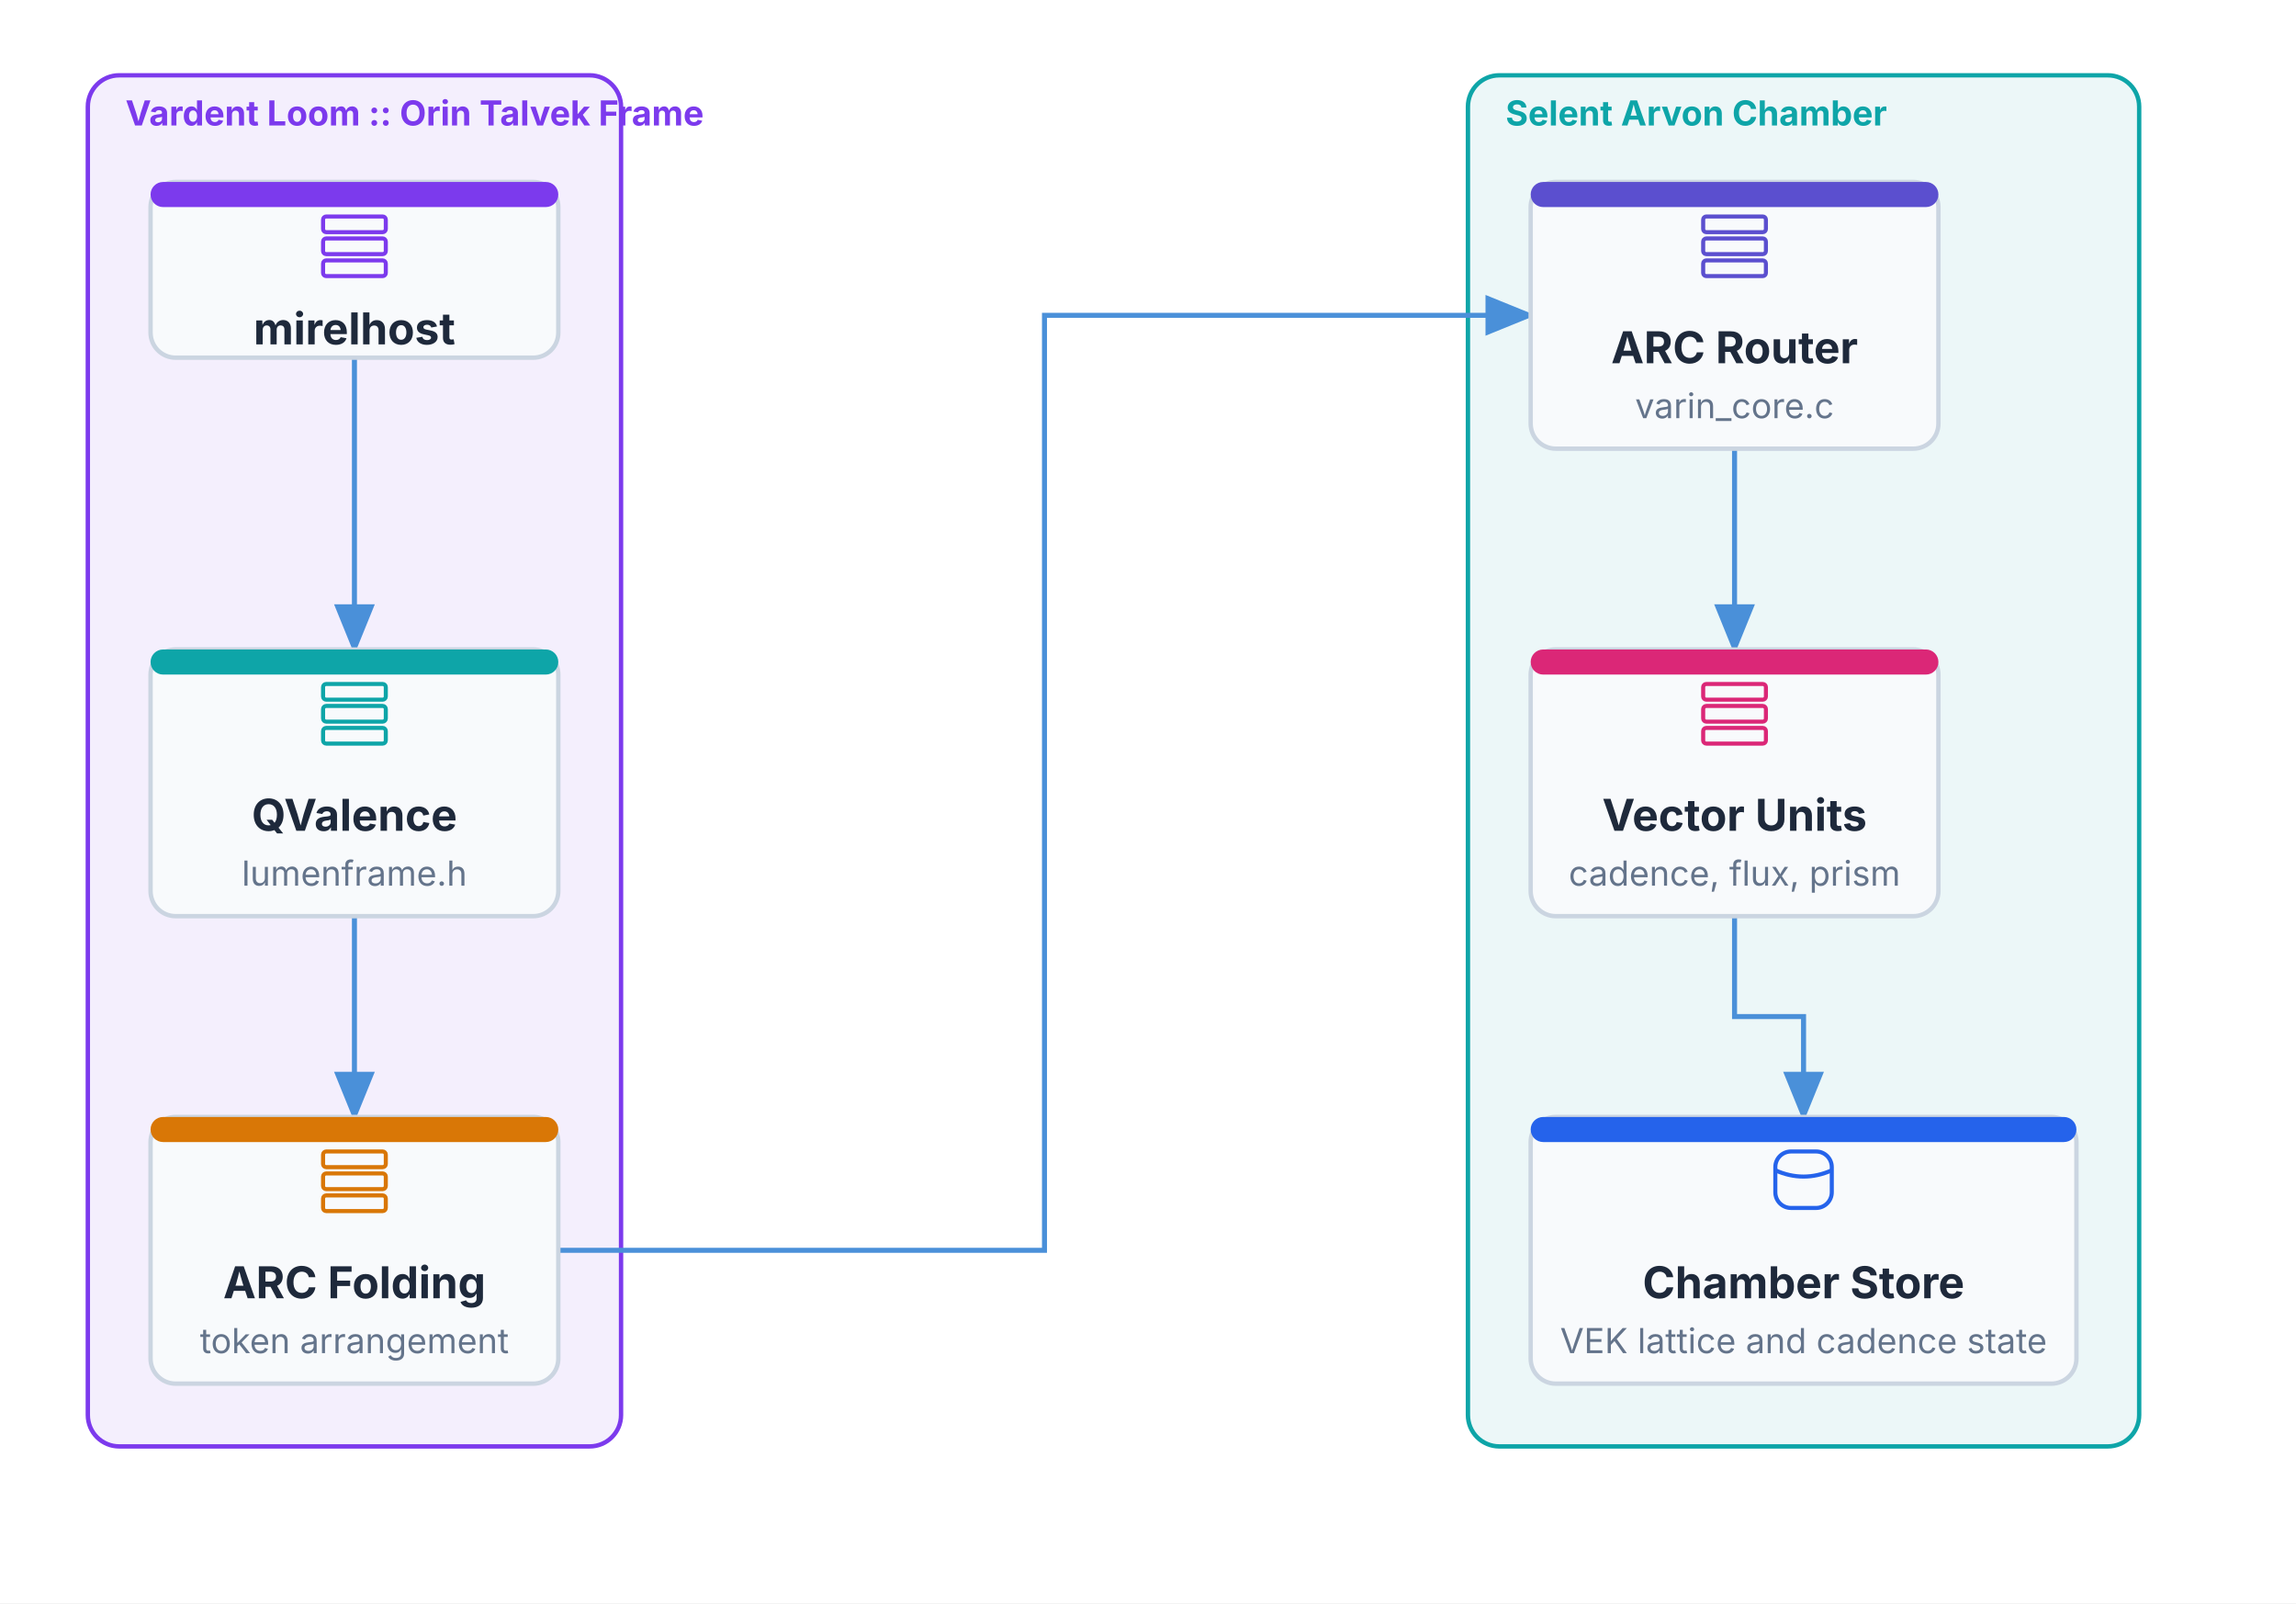
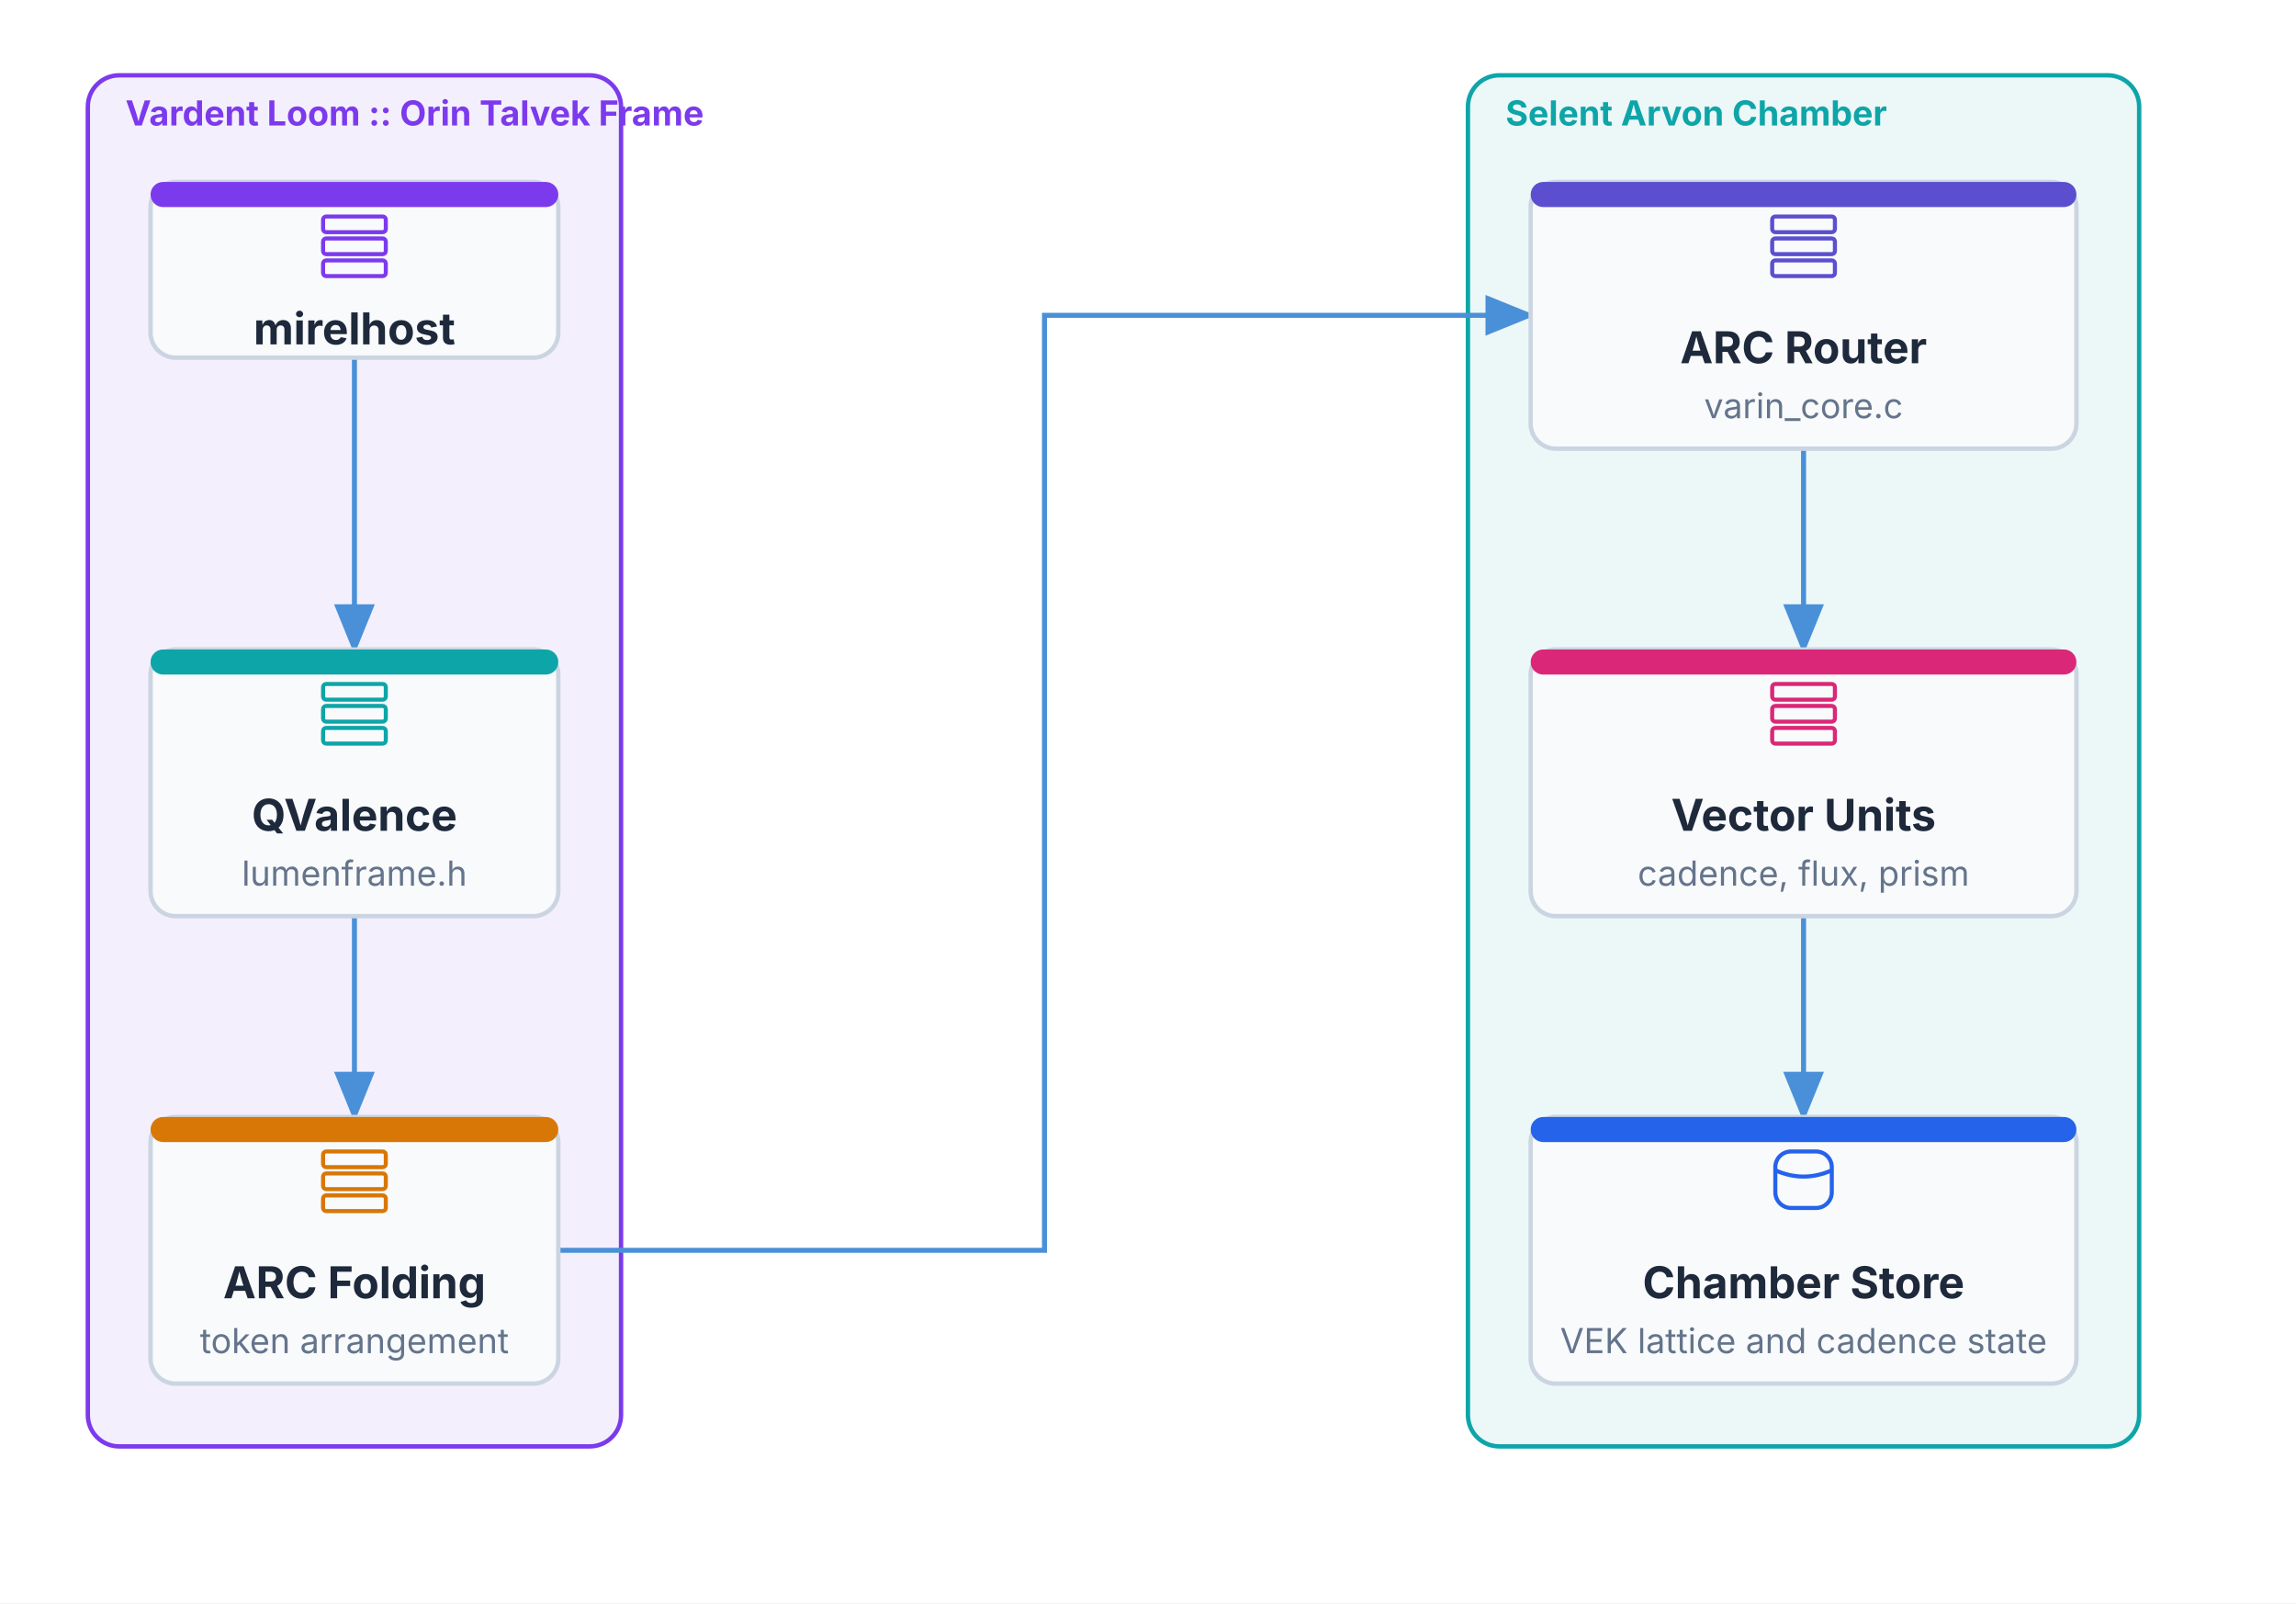
<svg xmlns="http://www.w3.org/2000/svg" viewBox="-24 -34 732 511" width="732" height="511">
  <defs>
    <marker id="arch-arrow-end" markerUnits="userSpaceOnUse" markerWidth="16" markerHeight="13" refX="14.4" refY="6.5" orient="auto">
      <polygon points="0 0, 16 6.5, 0 13" fill="#4A90D9" />
    </marker>
    <marker id="arch-arrow-start" markerUnits="userSpaceOnUse" markerWidth="16" markerHeight="13" refX="1.6" refY="6.5" orient="auto-start-reverse">
      <polygon points="0 0, 16 6.5, 0 13" fill="#4A90D9" />
    </marker>
  </defs>
  <rect x="-24" y="-34" width="732" height="511" fill="#FFFFFF" />
  <rect x="4" y="-10" width="170" height="437" fill="#7C3AED14" stroke="#7C3AED" stroke-width="1.4" rx="10" />
  <text x="16" y="6" font-size="11" font-family="Inter, system-ui, -apple-system, sans-serif" fill="#7C3AED" text-anchor="start" font-weight="bold">Vardent Loom :: Orin Talvek Frame</text>
  <rect x="444" y="-10" width="214" height="437" fill="#0EA5A814" stroke="#0EA5A8" stroke-width="1.4" rx="10" />
  <text x="456" y="6" font-size="11" font-family="Inter, system-ui, -apple-system, sans-serif" fill="#0EA5A8" text-anchor="start" font-weight="bold">Selent Arvon Chamber</text>
  <path d="M 89 80 L 89 173" stroke="#4A90D9" stroke-width="1.6" fill="none" marker-end="url(#arch-arrow-end)" />
  <path d="M 89 258 L 89 322" stroke="#4A90D9" stroke-width="1.6" fill="none" marker-end="url(#arch-arrow-end)" />
  <path d="M 154 364.5 L 309 364.5 L 309 66.5 L 464 66.5" stroke="#4A90D9" stroke-width="1.6" fill="none" marker-end="url(#arch-arrow-end)" />
-   <path d="M 529 109 L 529 173" stroke="#4A90D9" stroke-width="1.6" fill="none" marker-end="url(#arch-arrow-end)" />
-   <path d="M 529 258 L 529 290 L 551 290 L 551 322" stroke="#4A90D9" stroke-width="1.6" fill="none" marker-end="url(#arch-arrow-end)" />
+   <path d="M 551 109 L 551 173" stroke="#4A90D9" stroke-width="1.6" fill="none" marker-end="url(#arch-arrow-end)" />
+   <path d="M 551 258 L 551 322" stroke="#4A90D9" stroke-width="1.6" fill="none" marker-end="url(#arch-arrow-end)" />
  <rect x="24" y="24" width="130" height="56" fill="#F8FAFC" stroke="#CBD5E1" stroke-width="1.4" rx="8" />
  <rect x="24" y="24" width="130" height="8" fill="#7C3AED" stroke="#7C3AED" stroke-width="0" rx="4" />
  <rect x="79" y="35" width="20" height="5" fill="#F8FAFC" stroke="#7C3AED" stroke-width="1.3" rx="1" />
  <rect x="79" y="42" width="20" height="5" fill="#F8FAFC" stroke="#7C3AED" stroke-width="1.3" rx="1" />
  <rect x="79" y="49" width="20" height="5" fill="#F8FAFC" stroke="#7C3AED" stroke-width="1.3" rx="1" />
  <text x="89" y="75.76" font-size="14" font-family="Inter, system-ui, -apple-system, sans-serif" fill="#1E293B" text-anchor="middle" font-weight="bold">mirelhost</text>
  <rect x="24" y="173" width="130" height="85" fill="#F8FAFC" stroke="#CBD5E1" stroke-width="1.4" rx="8" />
  <rect x="24" y="173" width="130" height="8" fill="#0EA5A8" stroke="#0EA5A8" stroke-width="0" rx="4" />
  <rect x="79" y="184" width="20" height="5" fill="#F8FAFC" stroke="#0EA5A8" stroke-width="1.3" rx="1" />
  <rect x="79" y="191" width="20" height="5" fill="#F8FAFC" stroke="#0EA5A8" stroke-width="1.3" rx="1" />
  <rect x="79" y="198" width="20" height="5" fill="#F8FAFC" stroke="#0EA5A8" stroke-width="1.3" rx="1" />
  <text x="89" y="230.78" font-size="14" font-family="Inter, system-ui, -apple-system, sans-serif" fill="#1E293B" text-anchor="middle" font-weight="bold">QValence</text>
  <text x="89" y="248.28" font-size="11" font-family="Inter, system-ui, -apple-system, sans-serif" fill="#64748B" text-anchor="middle">lumenframe.h</text>
  <rect x="24" y="322" width="130" height="85" fill="#F8FAFC" stroke="#CBD5E1" stroke-width="1.4" rx="8" />
  <rect x="24" y="322" width="130" height="8" fill="#D97706" stroke="#D97706" stroke-width="0" rx="4" />
  <rect x="79" y="333" width="20" height="5" fill="#F8FAFC" stroke="#D97706" stroke-width="1.3" rx="1" />
  <rect x="79" y="340" width="20" height="5" fill="#F8FAFC" stroke="#D97706" stroke-width="1.3" rx="1" />
  <rect x="79" y="347" width="20" height="5" fill="#F8FAFC" stroke="#D97706" stroke-width="1.3" rx="1" />
  <text x="89" y="379.78" font-size="14" font-family="Inter, system-ui, -apple-system, sans-serif" fill="#1E293B" text-anchor="middle" font-weight="bold">ARC Folding</text>
  <text x="89" y="397.28" font-size="11" font-family="Inter, system-ui, -apple-system, sans-serif" fill="#64748B" text-anchor="middle">token arrangement</text>
-   <rect x="464" y="24" width="130" height="85" fill="#F8FAFC" stroke="#CBD5E1" stroke-width="1.4" rx="8" />
-   <rect x="464" y="24" width="130" height="8" fill="#5B4FCF" stroke="#5B4FCF" stroke-width="0" rx="4" />
-   <rect x="519" y="35" width="20" height="5" fill="#F8FAFC" stroke="#5B4FCF" stroke-width="1.3" rx="1" />
-   <rect x="519" y="42" width="20" height="5" fill="#F8FAFC" stroke="#5B4FCF" stroke-width="1.3" rx="1" />
-   <rect x="519" y="49" width="20" height="5" fill="#F8FAFC" stroke="#5B4FCF" stroke-width="1.3" rx="1" />
-   <text x="529" y="81.78" font-size="14" font-family="Inter, system-ui, -apple-system, sans-serif" fill="#1E293B" text-anchor="middle" font-weight="bold">ARC Router</text>
-   <text x="529" y="99.28" font-size="11" font-family="Inter, system-ui, -apple-system, sans-serif" fill="#64748B" text-anchor="middle">varin_core.c</text>
-   <rect x="464" y="173" width="130" height="85" fill="#F8FAFC" stroke="#CBD5E1" stroke-width="1.4" rx="8" />
-   <rect x="464" y="173" width="130" height="8" fill="#DB2777" stroke="#DB2777" stroke-width="0" rx="4" />
-   <rect x="519" y="184" width="20" height="5" fill="#F8FAFC" stroke="#DB2777" stroke-width="1.3" rx="1" />
-   <rect x="519" y="191" width="20" height="5" fill="#F8FAFC" stroke="#DB2777" stroke-width="1.3" rx="1" />
-   <rect x="519" y="198" width="20" height="5" fill="#F8FAFC" stroke="#DB2777" stroke-width="1.3" rx="1" />
-   <text x="529" y="230.78" font-size="14" font-family="Inter, system-ui, -apple-system, sans-serif" fill="#1E293B" text-anchor="middle" font-weight="bold">Vector Units</text>
-   <text x="529" y="248.28" font-size="11" font-family="Inter, system-ui, -apple-system, sans-serif" fill="#64748B" text-anchor="middle">cadence, flux, prism</text>
+   <rect x="464" y="24" width="174" height="85" fill="#F8FAFC" stroke="#CBD5E1" stroke-width="1.4" rx="8" />
+   <rect x="464" y="24" width="174" height="8" fill="#5B4FCF" stroke="#5B4FCF" stroke-width="0" rx="4" />
+   <rect x="541" y="35" width="20" height="5" fill="#F8FAFC" stroke="#5B4FCF" stroke-width="1.3" rx="1" />
+   <rect x="541" y="42" width="20" height="5" fill="#F8FAFC" stroke="#5B4FCF" stroke-width="1.3" rx="1" />
+   <rect x="541" y="49" width="20" height="5" fill="#F8FAFC" stroke="#5B4FCF" stroke-width="1.3" rx="1" />
+   <text x="551" y="81.78" font-size="14" font-family="Inter, system-ui, -apple-system, sans-serif" fill="#1E293B" text-anchor="middle" font-weight="bold">ARC Router</text>
+   <text x="551" y="99.28" font-size="11" font-family="Inter, system-ui, -apple-system, sans-serif" fill="#64748B" text-anchor="middle">varin_core.c</text>
+   <rect x="464" y="173" width="174" height="85" fill="#F8FAFC" stroke="#CBD5E1" stroke-width="1.4" rx="8" />
+   <rect x="464" y="173" width="174" height="8" fill="#DB2777" stroke="#DB2777" stroke-width="0" rx="4" />
+   <rect x="541" y="184" width="20" height="5" fill="#F8FAFC" stroke="#DB2777" stroke-width="1.3" rx="1" />
+   <rect x="541" y="191" width="20" height="5" fill="#F8FAFC" stroke="#DB2777" stroke-width="1.3" rx="1" />
+   <rect x="541" y="198" width="20" height="5" fill="#F8FAFC" stroke="#DB2777" stroke-width="1.3" rx="1" />
+   <text x="551" y="230.78" font-size="14" font-family="Inter, system-ui, -apple-system, sans-serif" fill="#1E293B" text-anchor="middle" font-weight="bold">Vector Units</text>
+   <text x="551" y="248.28" font-size="11" font-family="Inter, system-ui, -apple-system, sans-serif" fill="#64748B" text-anchor="middle">cadence, flux, prism</text>
  <rect x="464" y="322" width="174" height="85" fill="#F8FAFC" stroke="#CBD5E1" stroke-width="1.4" rx="8" />
  <rect x="464" y="322" width="174" height="8" fill="#2563EB" stroke="#2563EB" stroke-width="0" rx="4" />
  <rect x="542" y="333" width="18" height="18" fill="#F8FAFC" stroke="#2563EB" stroke-width="1.3" rx="5" />
  <path d="M 542 339 Q 551 343, 560 339" stroke="#2563EB" stroke-width="1.3" fill="none" />
  <text x="551" y="379.78" font-size="14" font-family="Inter, system-ui, -apple-system, sans-serif" fill="#1E293B" text-anchor="middle" font-weight="bold">Chamber Store</text>
  <text x="551" y="397.28" font-size="11" font-family="Inter, system-ui, -apple-system, sans-serif" fill="#64748B" text-anchor="middle">VEK lattice and cadence state</text>
</svg>
